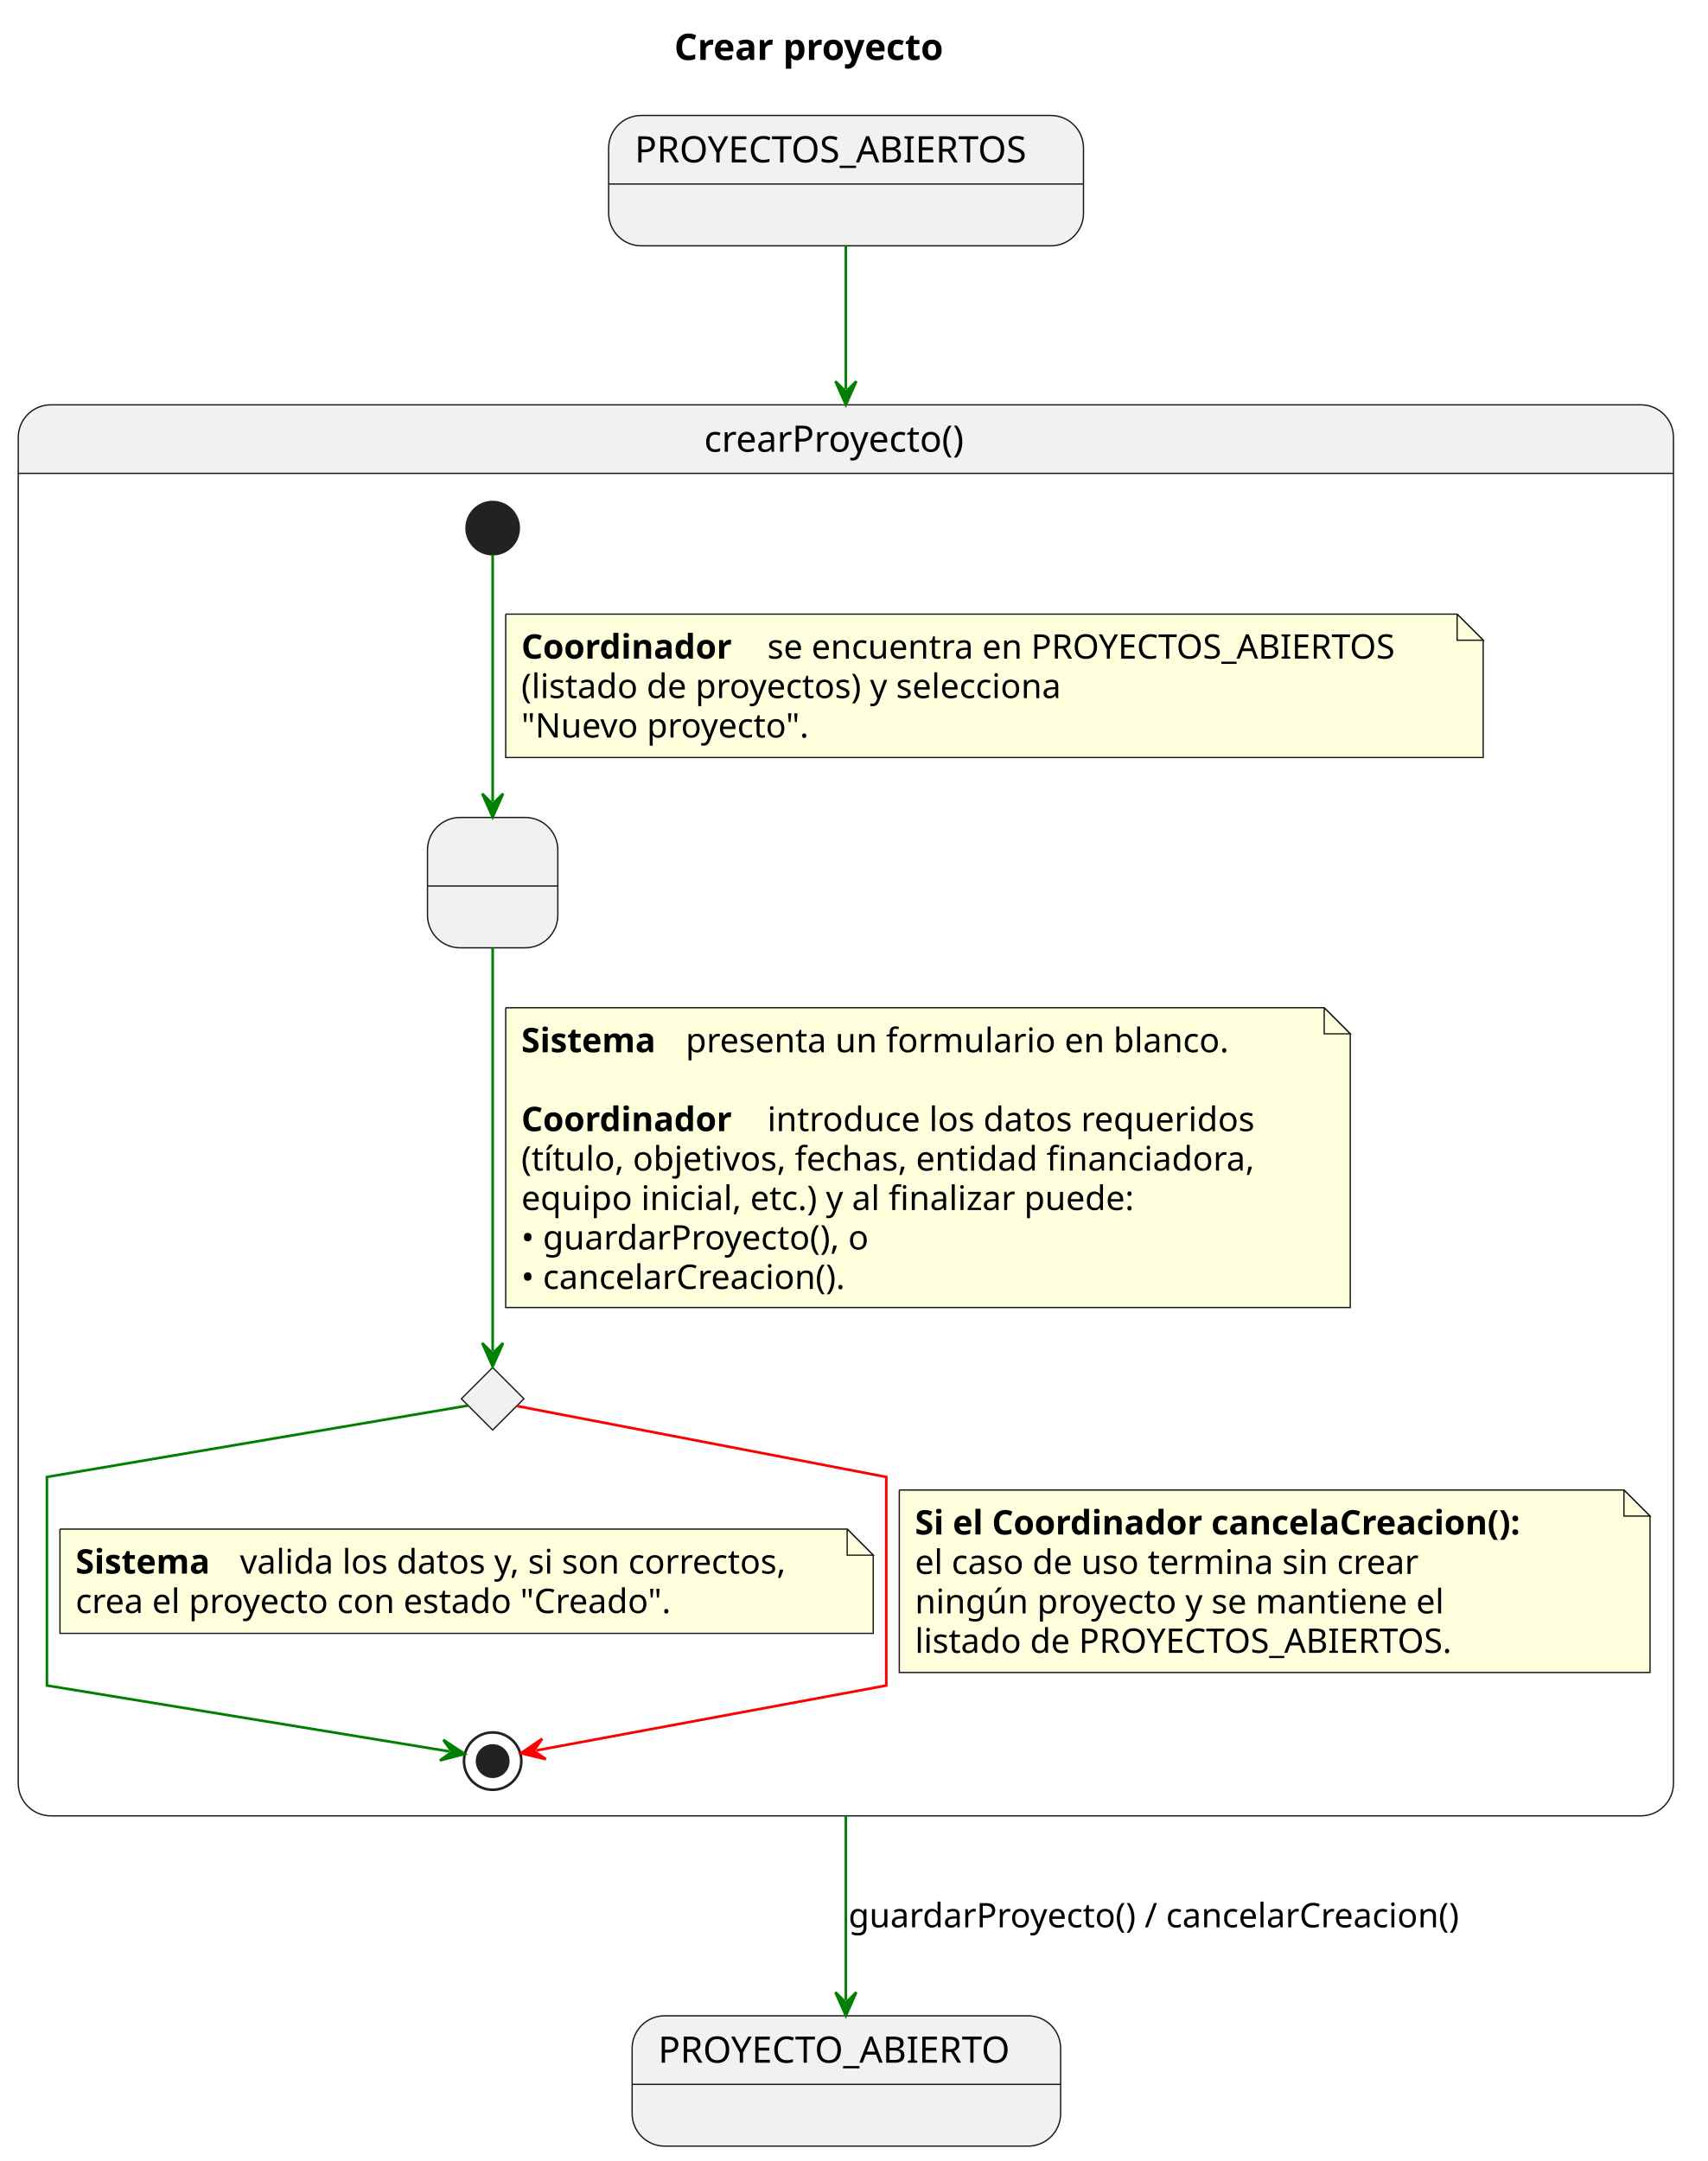
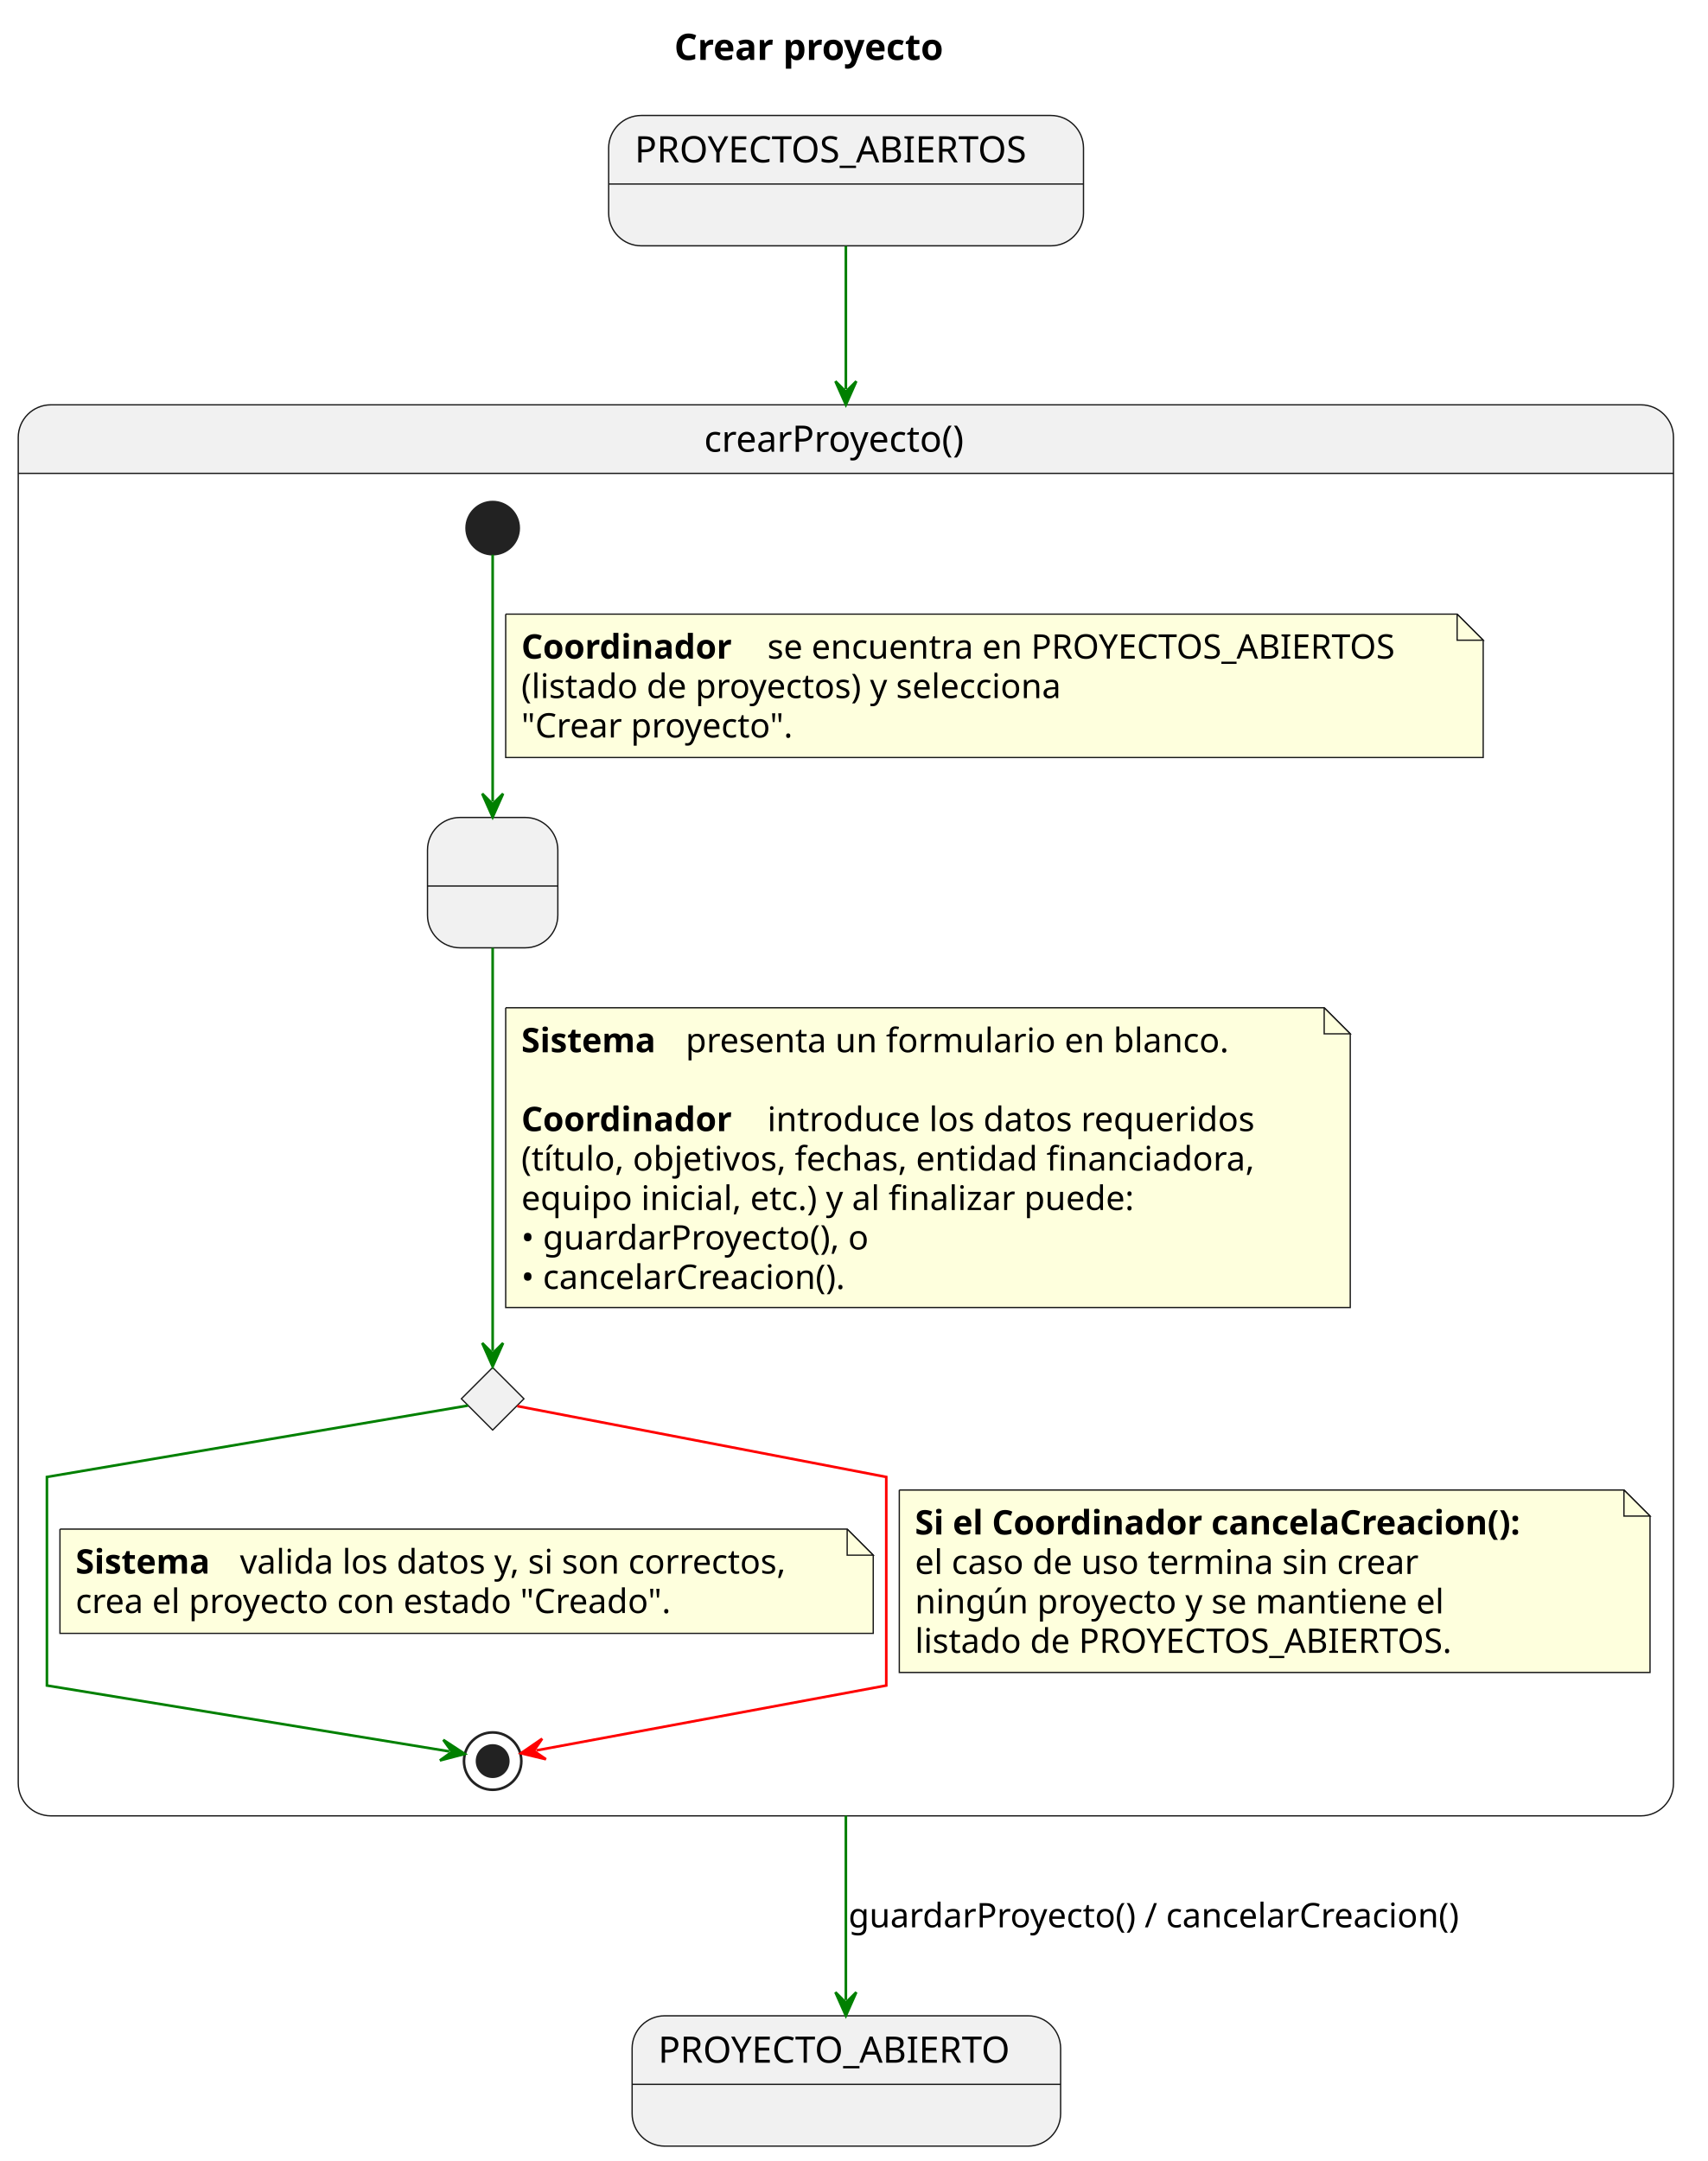
<svg xmlns="http://www.w3.org/2000/svg" contentStyleType="text/css" data-diagram-type="STATE" height="829px" preserveAspectRatio="none" style="width:655px;height:829px;background:#FFFFFF;" version="1.1" viewBox="0 0 655 829" width="655px" zoomAndPan="magnify">
  <defs />
  <g>
    <g class="title" data-source-line="1">
      <text fill="#000000" font-family="sans-serif" font-size="14" font-weight="bold" lengthAdjust="spacing" textLength="117.674" x="258.663" y="22.995">Crear proyecto</text>
    </g>
    <g id="PROYECTOS_ABIERTOS_INICIAL">
      <rect fill="#F1F1F1" height="50" rx="12.5" ry="12.5" style="stroke:#181818;stroke-width:0.5;" width="182.162" x="233.5" y="44.297" />
      <line style="stroke:#181818;stroke-width:0.5;" x1="233.5" x2="415.662" y1="70.594" y2="70.594" />
      <text fill="#000000" font-family="sans-serif" font-size="14" lengthAdjust="spacing" textLength="162.162" x="243.5" y="62.292">PROYECTOS_ABIERTOS</text>
    </g>
    <g id="PROYECTO_ABIERTO_FINAL">
      <rect fill="#F1F1F1" height="50" rx="12.5" ry="12.5" style="stroke:#181818;stroke-width:0.5;" width="164.389" x="242.5" y="773.297" />
      <line style="stroke:#181818;stroke-width:0.5;" x1="242.5" x2="406.889" y1="799.594" y2="799.594" />
      <text fill="#000000" font-family="sans-serif" font-size="14" lengthAdjust="spacing" textLength="144.389" x="252.5" y="791.292">PROYECTO_ABIERTO</text>
    </g>
    <path d="M19.5,155.297 L629.5,155.297 A12.5,12.5 0 0 1 642,167.797 L642,181.594 L7,181.594 L7,167.797 A12.5,12.5 0 0 1 19.5,155.297" fill="#F1F1F1" />
    <rect fill="none" height="541.297" rx="12.5" ry="12.5" style="stroke:#181818;stroke-width:0.5;" width="635" x="7" y="155.297" />
    <line style="stroke:#181818;stroke-width:0.5;" x1="7" x2="642" y1="181.594" y2="181.594" />
    <text fill="#000000" font-family="sans-serif" font-size="14" lengthAdjust="spacing" textLength="108.739" x="270.13" y="173.292">crearProyecto()</text>
    <g id="crearProyecto.FormularioProyecto">
      <rect fill="#F1F1F1" height="50" rx="12.5" ry="12.5" style="stroke:#181818;stroke-width:0.5;" width="50" x="164" y="313.594" />
      <line style="stroke:#181818;stroke-width:0.5;" x1="164" x2="214" y1="339.891" y2="339.891" />
      <text fill="#000000" font-family="sans-serif" font-size="14" lengthAdjust="spacing" textLength="4.45" x="186.775" y="331.589"> </text>
    </g>
    <g class="entity" data-entity="DecisionUsuario" data-uid="ent0006" id="entity_DecisionUsuario">
      <polygon fill="#F1F1F1" points="189,524.594,201,536.594,189,548.594,177,536.594,189,524.594" style="stroke:#181818;stroke-width:0.5;" />
    </g>
    <ellipse cx="189" cy="202.594" fill="#222222" rx="10" ry="10" style="stroke:#222222;stroke-width:1;" />
    <ellipse cx="189" cy="675.594" fill="none" rx="11" ry="11" style="stroke:#222222;stroke-width:1;" />
    <ellipse cx="189" cy="675.594" fill="#222222" rx="6" ry="6" style="stroke:#222222;stroke-width:1;" />
    <g class="link" data-entity-1=".start.crearProyecto" data-entity-2="FormularioProyecto" data-source-line="14" data-uid="lnk4" id="link_.start.crearProyecto_FormularioProyecto">
      <path d="M189,212.804 C189,233.324 189,277.344 189,307.464" fill="none" id="*start*crearProyecto-to-FormularioProyecto" style="stroke:#008000;stroke-width:1;" />
      <polygon fill="#008000" points="189,313.464,193,304.464,189,308.464,185,304.464,189,313.464" style="stroke:#008000;stroke-width:1;" />
      <path d="M194,235.594 L194,290.594 L569,290.594 L569,245.594 L559,235.594 L194,235.594" fill="#FEFFDD" style="stroke:#181818;stroke-width:0.5;" />
      <path d="M559,235.594 L559,245.594 L569,245.594 L559,235.594" fill="#FEFFDD" style="stroke:#181818;stroke-width:0.5;" />
      <text fill="#000000" font-family="sans-serif" font-size="13" font-weight="bold" lengthAdjust="spacing" textLength="90.251" x="200" y="252.661">Coordinador</text>
      <text fill="#000000" font-family="sans-serif" font-size="13" lengthAdjust="spacing" textLength="260.254" x="294.383" y="252.661">se encuentra en PROYECTOS_ABIERTOS</text>
      <text fill="#000000" font-family="sans-serif" font-size="13" lengthAdjust="spacing" textLength="226.542" x="200" y="267.793">(listado de proyectos) y selecciona</text>
-       <text fill="#000000" font-family="sans-serif" font-size="13" lengthAdjust="spacing" textLength="119.272" x="200" y="282.926">"Nuevo proyecto".</text>
+       <text fill="#000000" font-family="sans-serif" font-size="13" lengthAdjust="spacing" textLength="113.394" x="200" y="282.926">"Crear proyecto".</text>
    </g>
    <g class="link" data-entity-1="FormularioProyecto" data-entity-2="DecisionUsuario" data-source-line="21" data-uid="lnk5" id="link_FormularioProyecto_DecisionUsuario">
      <path d="M189,363.624 C189,406.154 189,487.094 189,518.214" fill="none" id="FormularioProyecto-to-DecisionUsuario" style="stroke:#008000;stroke-width:1;" />
      <polygon fill="#008000" points="189,524.214,193,515.214,189,519.214,185,515.214,189,524.214" style="stroke:#008000;stroke-width:1;" />
      <path d="M194,386.594 L194,501.594 L518,501.594 L518,396.594 L508,386.594 L194,386.594" fill="#FEFFDD" style="stroke:#181818;stroke-width:0.5;" />
      <path d="M508,386.594 L508,396.594 L518,396.594 L508,386.594" fill="#FEFFDD" style="stroke:#181818;stroke-width:0.5;" />
      <text fill="#000000" font-family="sans-serif" font-size="13" font-weight="bold" lengthAdjust="spacing" textLength="58.906" x="200" y="403.661">Sistema</text>
      <text fill="#000000" font-family="sans-serif" font-size="13" lengthAdjust="spacing" textLength="221.482" x="263.039" y="403.661">presenta un formulario en blanco.</text>
      <text fill="#000000" font-family="sans-serif" font-size="13" lengthAdjust="spacing" textLength="4.132" x="200" y="418.793"> </text>
      <text fill="#000000" font-family="sans-serif" font-size="13" font-weight="bold" lengthAdjust="spacing" textLength="90.251" x="200" y="433.926">Coordinador</text>
      <text fill="#000000" font-family="sans-serif" font-size="13" lengthAdjust="spacing" textLength="198.428" x="294.383" y="433.926">introduce los datos requeridos</text>
      <text fill="#000000" font-family="sans-serif" font-size="13" lengthAdjust="spacing" textLength="303.678" x="200" y="449.059">(título, objetivos, fechas, entidad financiadora,</text>
      <text fill="#000000" font-family="sans-serif" font-size="13" lengthAdjust="spacing" textLength="256.623" x="200" y="464.192">equipo inicial, etc.) y al finalizar puede:</text>
      <text fill="#000000" font-family="sans-serif" font-size="13" lengthAdjust="spacing" textLength="146.555" x="200" y="479.325">• guardarProyecto(), o</text>
      <text fill="#000000" font-family="sans-serif" font-size="13" lengthAdjust="spacing" textLength="138.836" x="200" y="494.457">• cancelarCreacion().</text>
    </g>
    <g class="link" data-entity-1="DecisionUsuario" data-entity-2=".end.crearProyecto" data-source-line="33" data-uid="lnk7" id="link_DecisionUsuario_.end.crearProyecto">
      <path d="M179.56,539.194 C143.71,545.274 18,566.594 18,566.594 C18,566.594 18,646.594 18,646.594 C18,646.594 134.949,665.744 172.379,671.874" fill="none" id="DecisionUsuario-to-*end*crearProyecto" style="stroke:#008000;stroke-width:1;" />
      <polygon fill="#008000" points="178.3,672.844,170.065,667.442,173.366,672.036,168.772,675.337,178.3,672.844" style="stroke:#008000;stroke-width:1;" />
      <path d="M23,586.594 L23,626.594 L335,626.594 L335,596.594 L325,586.594 L23,586.594" fill="#FEFFDD" style="stroke:#181818;stroke-width:0.5;" />
      <path d="M325,586.594 L325,596.594 L335,596.594 L325,586.594" fill="#FEFFDD" style="stroke:#181818;stroke-width:0.5;" />
      <text fill="#000000" font-family="sans-serif" font-size="13" font-weight="bold" lengthAdjust="spacing" textLength="58.906" x="29" y="603.661">Sistema</text>
      <text fill="#000000" font-family="sans-serif" font-size="13" lengthAdjust="spacing" textLength="228.344" x="92.039" y="603.661">valida los datos y, si son correctos,</text>
      <text fill="#000000" font-family="sans-serif" font-size="13" lengthAdjust="spacing" textLength="248.231" x="29" y="618.793">crea el proyecto con estado "Creado".</text>
    </g>
    <g class="link" data-entity-1="DecisionUsuario" data-entity-2=".end.crearProyecto" data-source-line="40" data-uid="lnk8" id="link_DecisionUsuario_.end.crearProyecto">
      <path d="M198.45,539.404 C231.5,545.754 340,566.594 340,566.594 C340,566.594 340,646.594 340,646.594 C340,646.594 240.379,665.07 205.759,671.49" fill="none" id="DecisionUsuario-to-*end*crearProyecto-1" style="stroke:#FF0000;stroke-width:1;" />
      <polygon fill="#FF0000" points="199.86,672.584,209.439,674.876,204.776,671.672,207.98,667.01,199.86,672.584" style="stroke:#FF0000;stroke-width:1;" />
      <path d="M345,571.594 L345,641.594 L633,641.594 L633,581.594 L623,571.594 L345,571.594" fill="#FEFFDD" style="stroke:#181818;stroke-width:0.5;" />
      <path d="M623,571.594 L623,581.594 L633,581.594 L623,571.594" fill="#FEFFDD" style="stroke:#181818;stroke-width:0.5;" />
      <text fill="#000000" font-family="sans-serif" font-size="13" font-weight="bold" lengthAdjust="spacing" textLength="267.376" x="351" y="588.661">Si el Coordinador cancelaCreacion():</text>
      <text fill="#000000" font-family="sans-serif" font-size="13" lengthAdjust="spacing" textLength="208.806" x="351" y="603.793">el caso de uso termina sin crear</text>
      <text fill="#000000" font-family="sans-serif" font-size="13" lengthAdjust="spacing" textLength="218.81" x="351" y="618.926">ningún proyecto y se mantiene el</text>
      <text fill="#000000" font-family="sans-serif" font-size="13" lengthAdjust="spacing" textLength="222.492" x="351" y="634.059">listado de PROYECTOS_ABIERTOS.</text>
    </g>
    <g class="link" data-entity-1="PROYECTOS_ABIERTOS_INICIAL" data-entity-2="crearProyecto" data-source-line="7" data-uid="lnk2" id="link_PROYECTOS_ABIERTOS_INICIAL_crearProyecto">
      <path d="M324.5,94.387 C324.5,109.497 324.5,124.747 324.5,149.267" fill="none" id="PROYECTOS_ABIERTOS_INICIAL-to-crearProyecto" style="stroke:#008000;stroke-width:1;" />
      <polygon fill="#008000" points="324.5,155.267,328.5,146.267,324.5,150.267,320.5,146.267,324.5,155.267" style="stroke:#008000;stroke-width:1;" />
    </g>
    <g class="link" data-entity-1="crearProyecto" data-entity-2="PROYECTO_ABIERTO_FINAL" data-source-line="49" data-uid="lnk9" id="link_crearProyecto_PROYECTO_ABIERTO_FINAL">
      <path d="M324.5,696.547 C324.5,727.837 324.5,749.037 324.5,767.257" fill="none" id="crearProyecto-to-PROYECTO_ABIERTO_FINAL" style="stroke:#008000;stroke-width:1;" />
      <polygon fill="#008000" points="324.5,773.257,328.5,764.257,324.5,768.257,320.5,764.257,324.5,773.257" style="stroke:#008000;stroke-width:1;" />
      <text fill="#000000" font-family="sans-serif" font-size="13" lengthAdjust="spacing" textLength="254.084" x="325.5" y="739.364">guardarProyecto() / cancelarCreacion()</text>
    </g>
  </g>
</svg>
